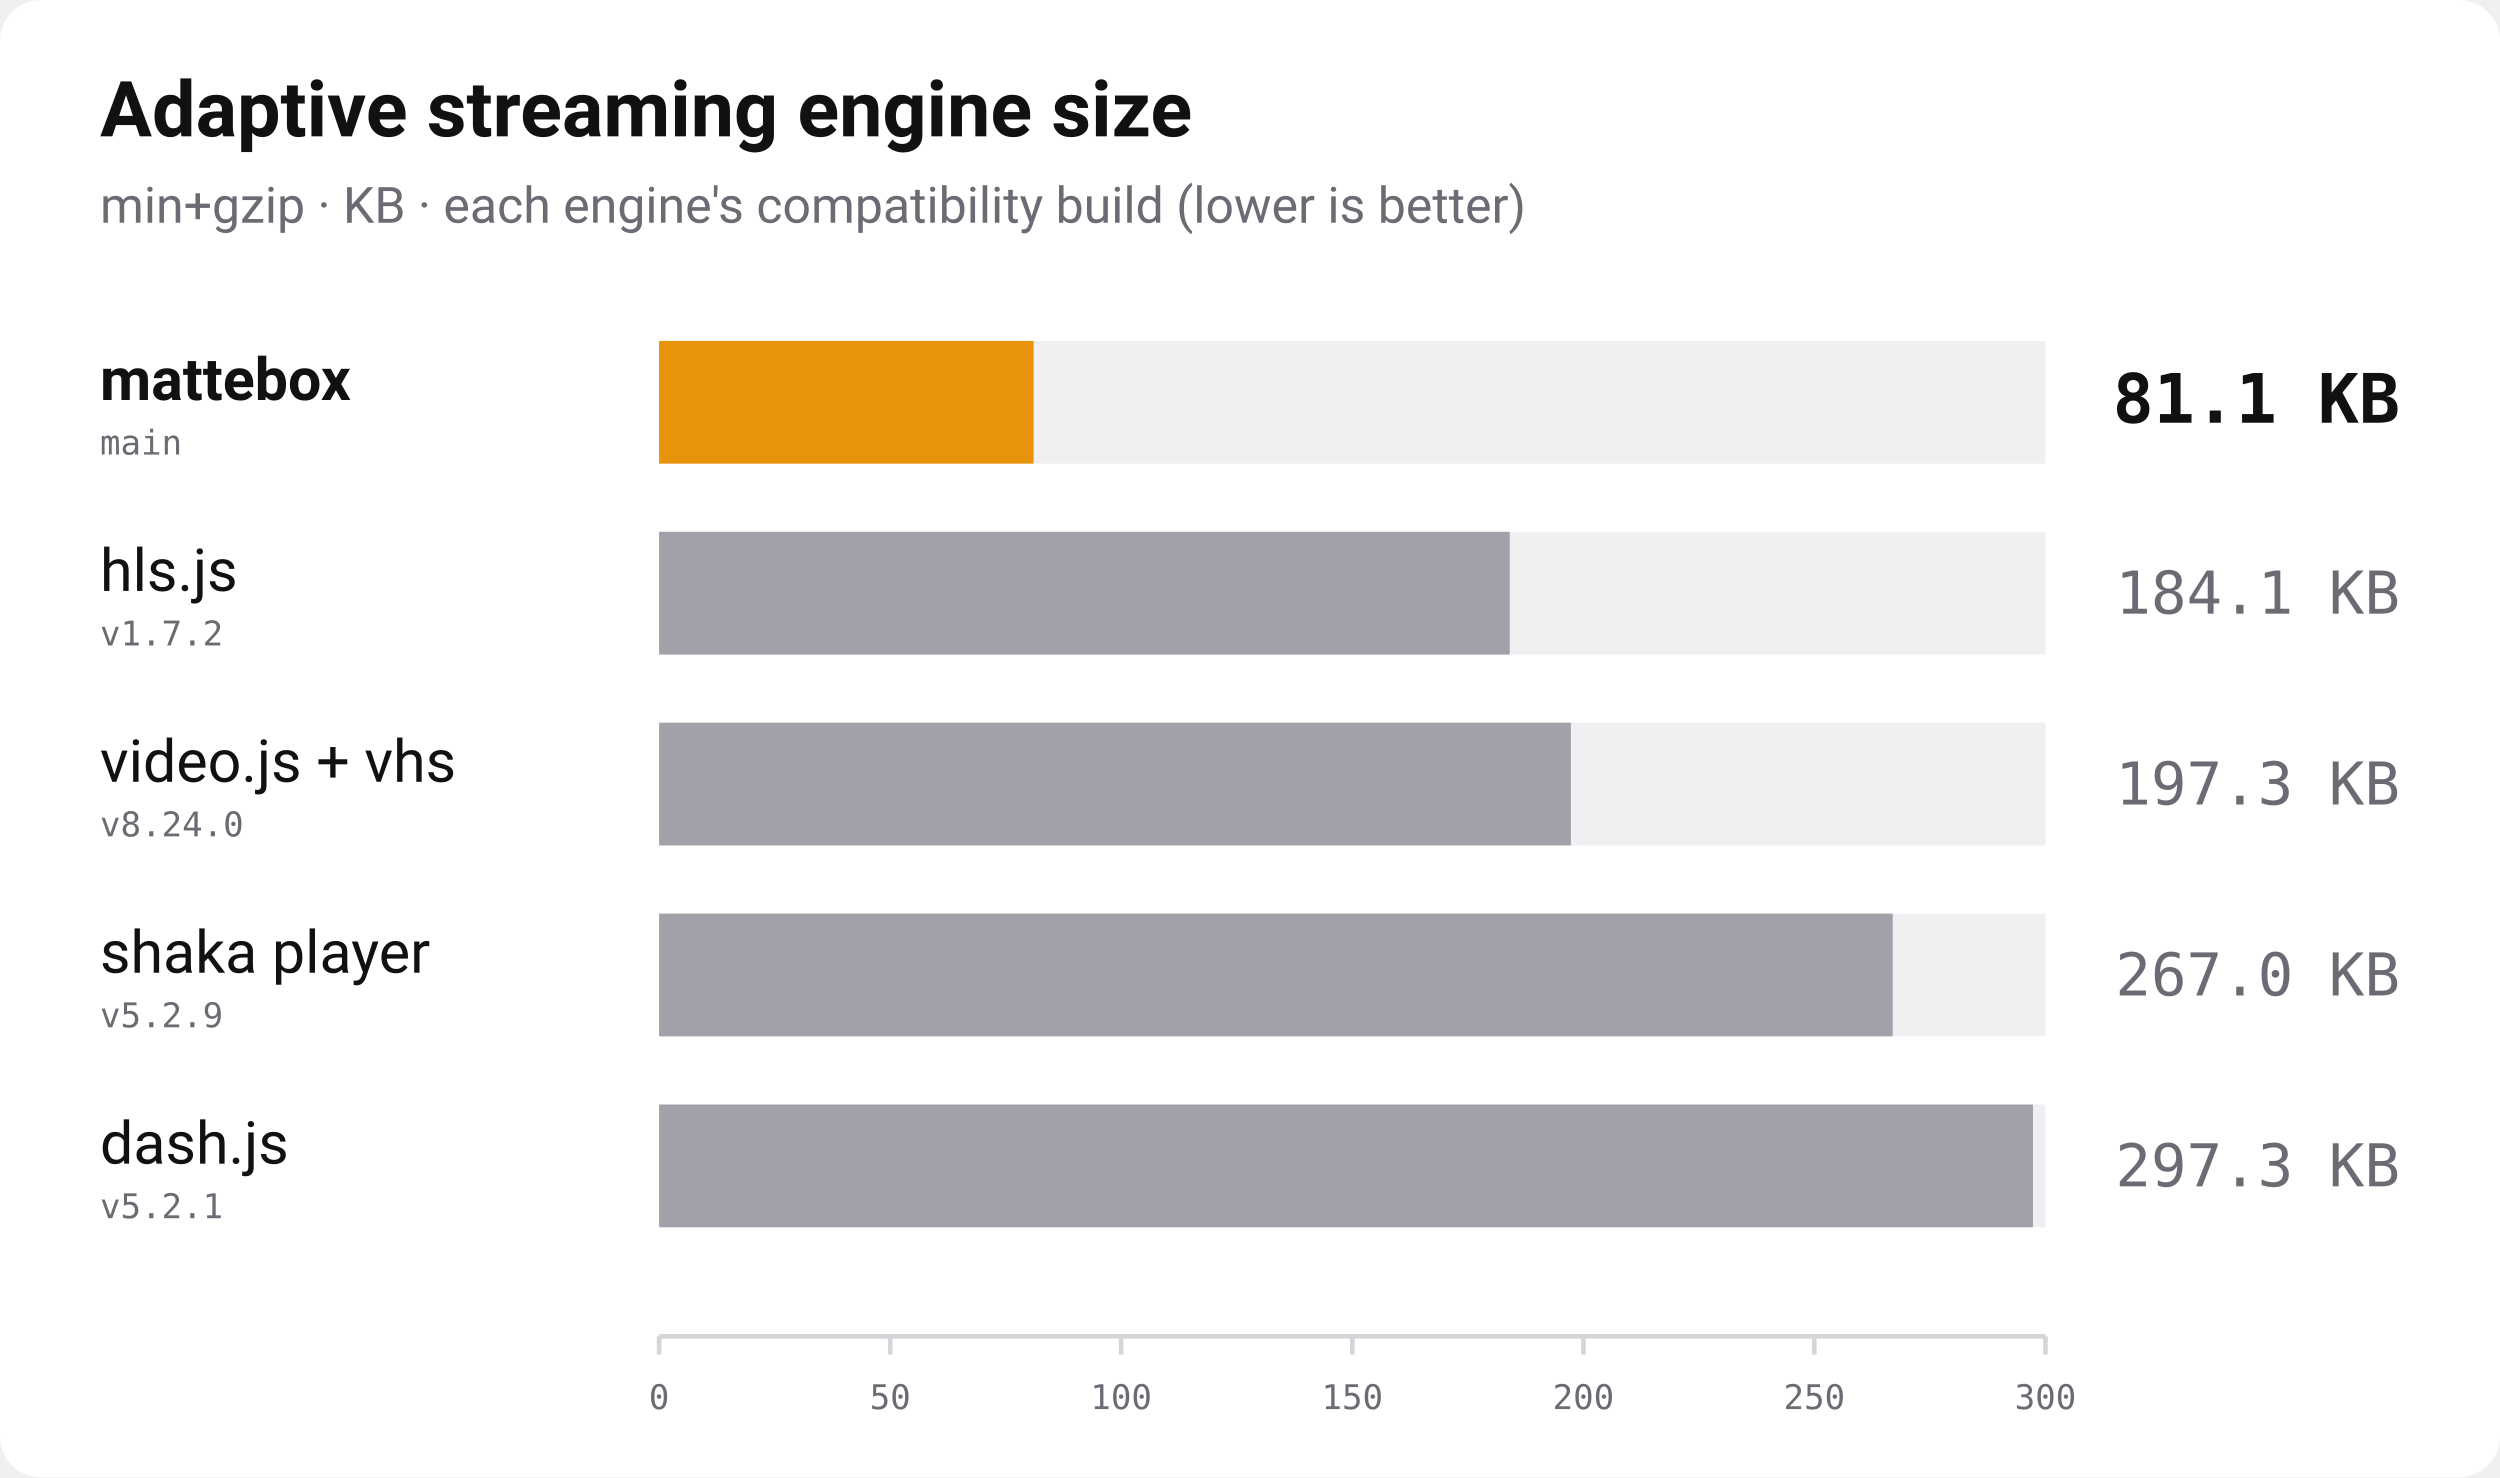
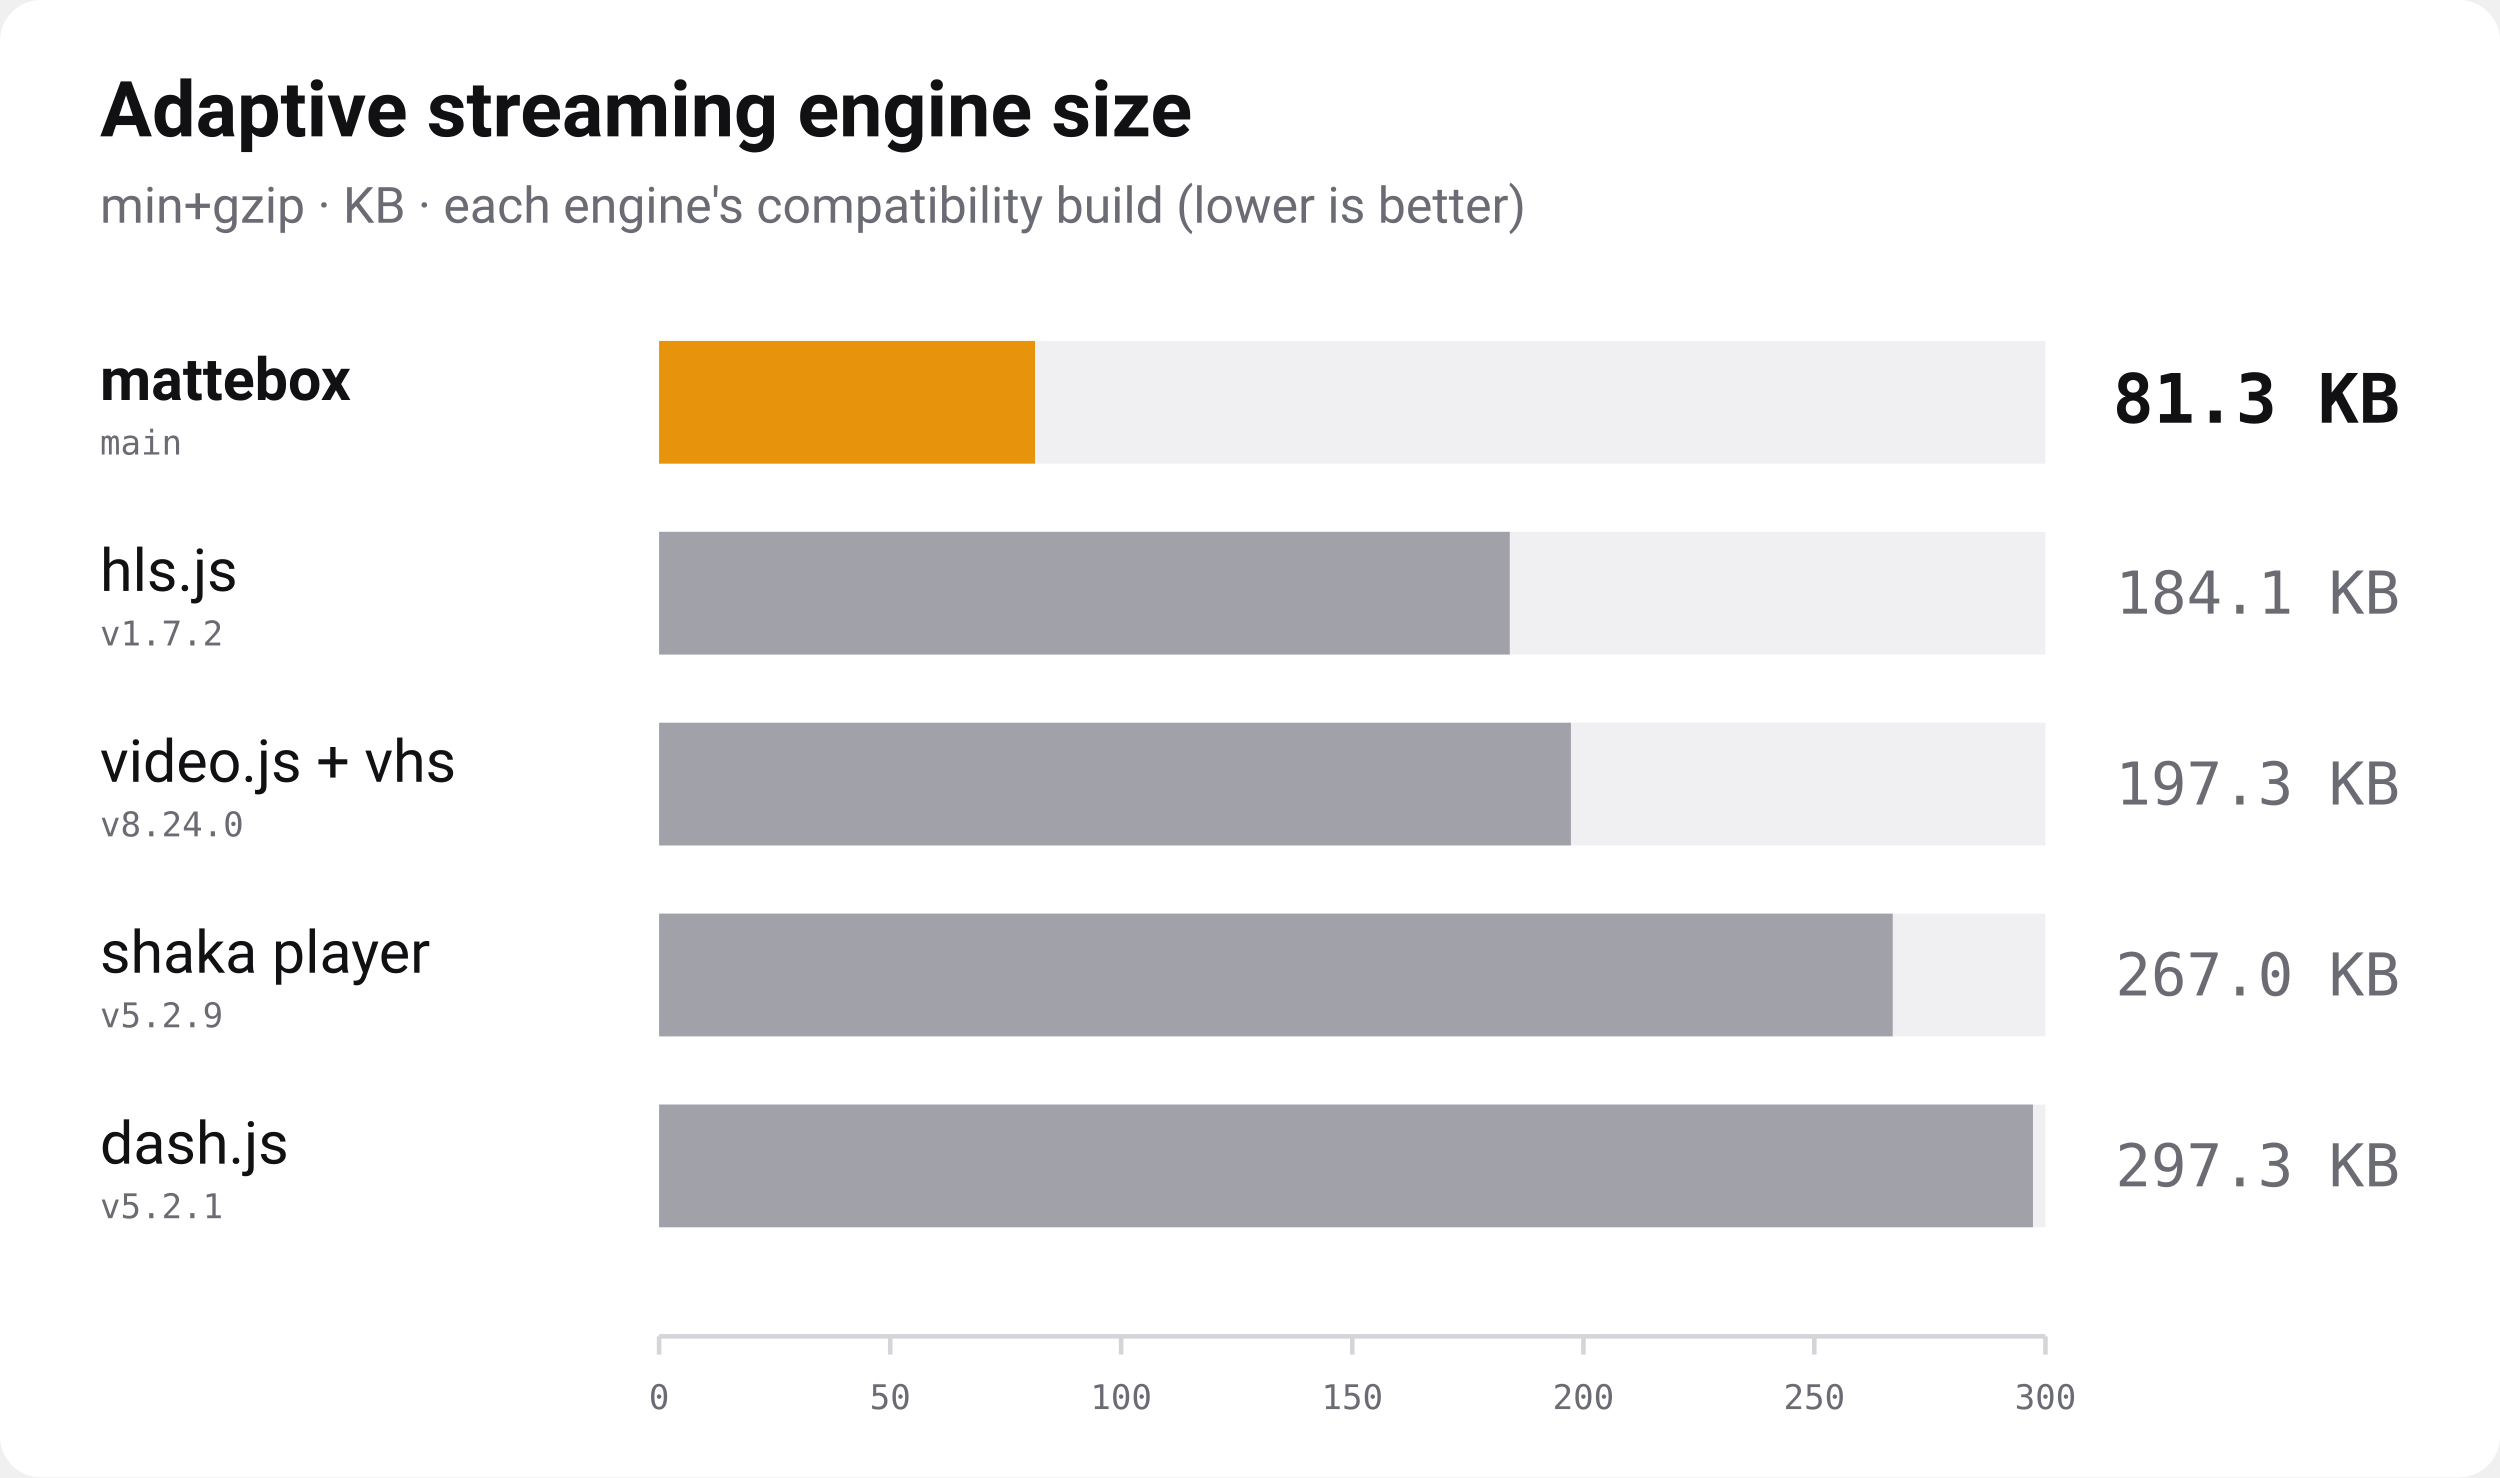
<svg xmlns="http://www.w3.org/2000/svg" width="1100" height="650" viewBox="0 0 1100 650" role="img" aria-label="Bundle size of adaptive streaming players, min+gzip, lower is better">
  <rect width="1100" height="650" rx="18" fill="#ffffff" />
  <text x="44" y="60" font-family="-apple-system, 'Segoe UI', Roboto, Helvetica, Arial, sans-serif" font-size="34" font-weight="700" fill="#111114">Adaptive streaming engine size</text>
  <text x="44" y="98" font-family="-apple-system, 'Segoe UI', Roboto, Helvetica, Arial, sans-serif" font-size="22" fill="#6b6b74">min+gzip · KB · each engine's compatibility build (lower is better)</text>
  <text x="44" y="176" font-family="-apple-system, 'Segoe UI', Roboto, Helvetica, Arial, sans-serif" font-size="26" font-weight="700" fill="#111114">mattebox</text>
  <text x="44" y="200" font-family="ui-monospace, 'SF Mono', Menlo, Consolas, monospace" font-size="15" fill="#6b6b74">main</text>
  <rect x="290" y="150" width="610" height="54" fill="#f0f0f3" />
-   <rect x="290" y="150" width="164.8" height="54" fill="#e8930c" />
-   <text x="1056" y="186" text-anchor="end" font-family="ui-monospace, 'SF Mono', Menlo, Consolas, monospace" font-size="30" font-weight="700" fill="#111114">81.1 KB</text>
+   <rect x="290" y="150" width="165.4" height="54" fill="#e8930c" />
+   <text x="1056" y="186" text-anchor="end" font-family="ui-monospace, 'SF Mono', Menlo, Consolas, monospace" font-size="30" font-weight="700" fill="#111114">81.3 KB</text>
  <text x="44" y="260" font-family="-apple-system, 'Segoe UI', Roboto, Helvetica, Arial, sans-serif" font-size="26" font-weight="400" fill="#111114">hls.js</text>
  <text x="44" y="284" font-family="ui-monospace, 'SF Mono', Menlo, Consolas, monospace" font-size="15" fill="#6b6b74">v1.7.2</text>
  <rect x="290" y="234" width="610" height="54" fill="#f0f0f3" />
  <rect x="290" y="234" width="374.3" height="54" fill="#a1a1aa" />
  <text x="1056" y="270" text-anchor="end" font-family="ui-monospace, 'SF Mono', Menlo, Consolas, monospace" font-size="26" font-weight="400" fill="#6b6b74">184.1 KB</text>
  <text x="44" y="344" font-family="-apple-system, 'Segoe UI', Roboto, Helvetica, Arial, sans-serif" font-size="26" font-weight="400" fill="#111114">video.js + vhs</text>
  <text x="44" y="368" font-family="ui-monospace, 'SF Mono', Menlo, Consolas, monospace" font-size="15" fill="#6b6b74">v8.24.0</text>
  <rect x="290" y="318" width="610" height="54" fill="#f0f0f3" />
  <rect x="290" y="318" width="401.2" height="54" fill="#a1a1aa" />
  <text x="1056" y="354" text-anchor="end" font-family="ui-monospace, 'SF Mono', Menlo, Consolas, monospace" font-size="26" font-weight="400" fill="#6b6b74">197.3 KB</text>
  <text x="44" y="428" font-family="-apple-system, 'Segoe UI', Roboto, Helvetica, Arial, sans-serif" font-size="26" font-weight="400" fill="#111114">shaka player</text>
  <text x="44" y="452" font-family="ui-monospace, 'SF Mono', Menlo, Consolas, monospace" font-size="15" fill="#6b6b74">v5.2.9</text>
  <rect x="290" y="402" width="610" height="54" fill="#f0f0f3" />
  <rect x="290" y="402" width="542.8" height="54" fill="#a1a1aa" />
  <text x="1056" y="438" text-anchor="end" font-family="ui-monospace, 'SF Mono', Menlo, Consolas, monospace" font-size="26" font-weight="400" fill="#6b6b74">267.0 KB</text>
  <text x="44" y="512" font-family="-apple-system, 'Segoe UI', Roboto, Helvetica, Arial, sans-serif" font-size="26" font-weight="400" fill="#111114">dash.js</text>
  <text x="44" y="536" font-family="ui-monospace, 'SF Mono', Menlo, Consolas, monospace" font-size="15" fill="#6b6b74">v5.2.1</text>
  <rect x="290" y="486" width="610" height="54" fill="#f0f0f3" />
  <rect x="290" y="486" width="604.5" height="54" fill="#a1a1aa" />
  <text x="1056" y="522" text-anchor="end" font-family="ui-monospace, 'SF Mono', Menlo, Consolas, monospace" font-size="26" font-weight="400" fill="#6b6b74">297.3 KB</text>
  <line x1="290" y1="588" x2="900" y2="588" stroke="#d4d4d9" stroke-width="2" />
  <line x1="290.0" y1="588" x2="290.0" y2="596" stroke="#d4d4d9" stroke-width="2" />
  <text x="290.0" y="620" text-anchor="middle" font-family="ui-monospace, 'SF Mono', Menlo, Consolas, monospace" font-size="15" fill="#6b6b74">0</text>
  <line x1="391.7" y1="588" x2="391.7" y2="596" stroke="#d4d4d9" stroke-width="2" />
  <text x="391.7" y="620" text-anchor="middle" font-family="ui-monospace, 'SF Mono', Menlo, Consolas, monospace" font-size="15" fill="#6b6b74">50</text>
  <line x1="493.3" y1="588" x2="493.3" y2="596" stroke="#d4d4d9" stroke-width="2" />
  <text x="493.3" y="620" text-anchor="middle" font-family="ui-monospace, 'SF Mono', Menlo, Consolas, monospace" font-size="15" fill="#6b6b74">100</text>
  <line x1="595.0" y1="588" x2="595.0" y2="596" stroke="#d4d4d9" stroke-width="2" />
  <text x="595.0" y="620" text-anchor="middle" font-family="ui-monospace, 'SF Mono', Menlo, Consolas, monospace" font-size="15" fill="#6b6b74">150</text>
  <line x1="696.7" y1="588" x2="696.7" y2="596" stroke="#d4d4d9" stroke-width="2" />
  <text x="696.7" y="620" text-anchor="middle" font-family="ui-monospace, 'SF Mono', Menlo, Consolas, monospace" font-size="15" fill="#6b6b74">200</text>
  <line x1="798.3" y1="588" x2="798.3" y2="596" stroke="#d4d4d9" stroke-width="2" />
  <text x="798.3" y="620" text-anchor="middle" font-family="ui-monospace, 'SF Mono', Menlo, Consolas, monospace" font-size="15" fill="#6b6b74">250</text>
  <line x1="900.0" y1="588" x2="900.0" y2="596" stroke="#d4d4d9" stroke-width="2" />
  <text x="900.0" y="620" text-anchor="middle" font-family="ui-monospace, 'SF Mono', Menlo, Consolas, monospace" font-size="15" fill="#6b6b74">300</text>
</svg>
